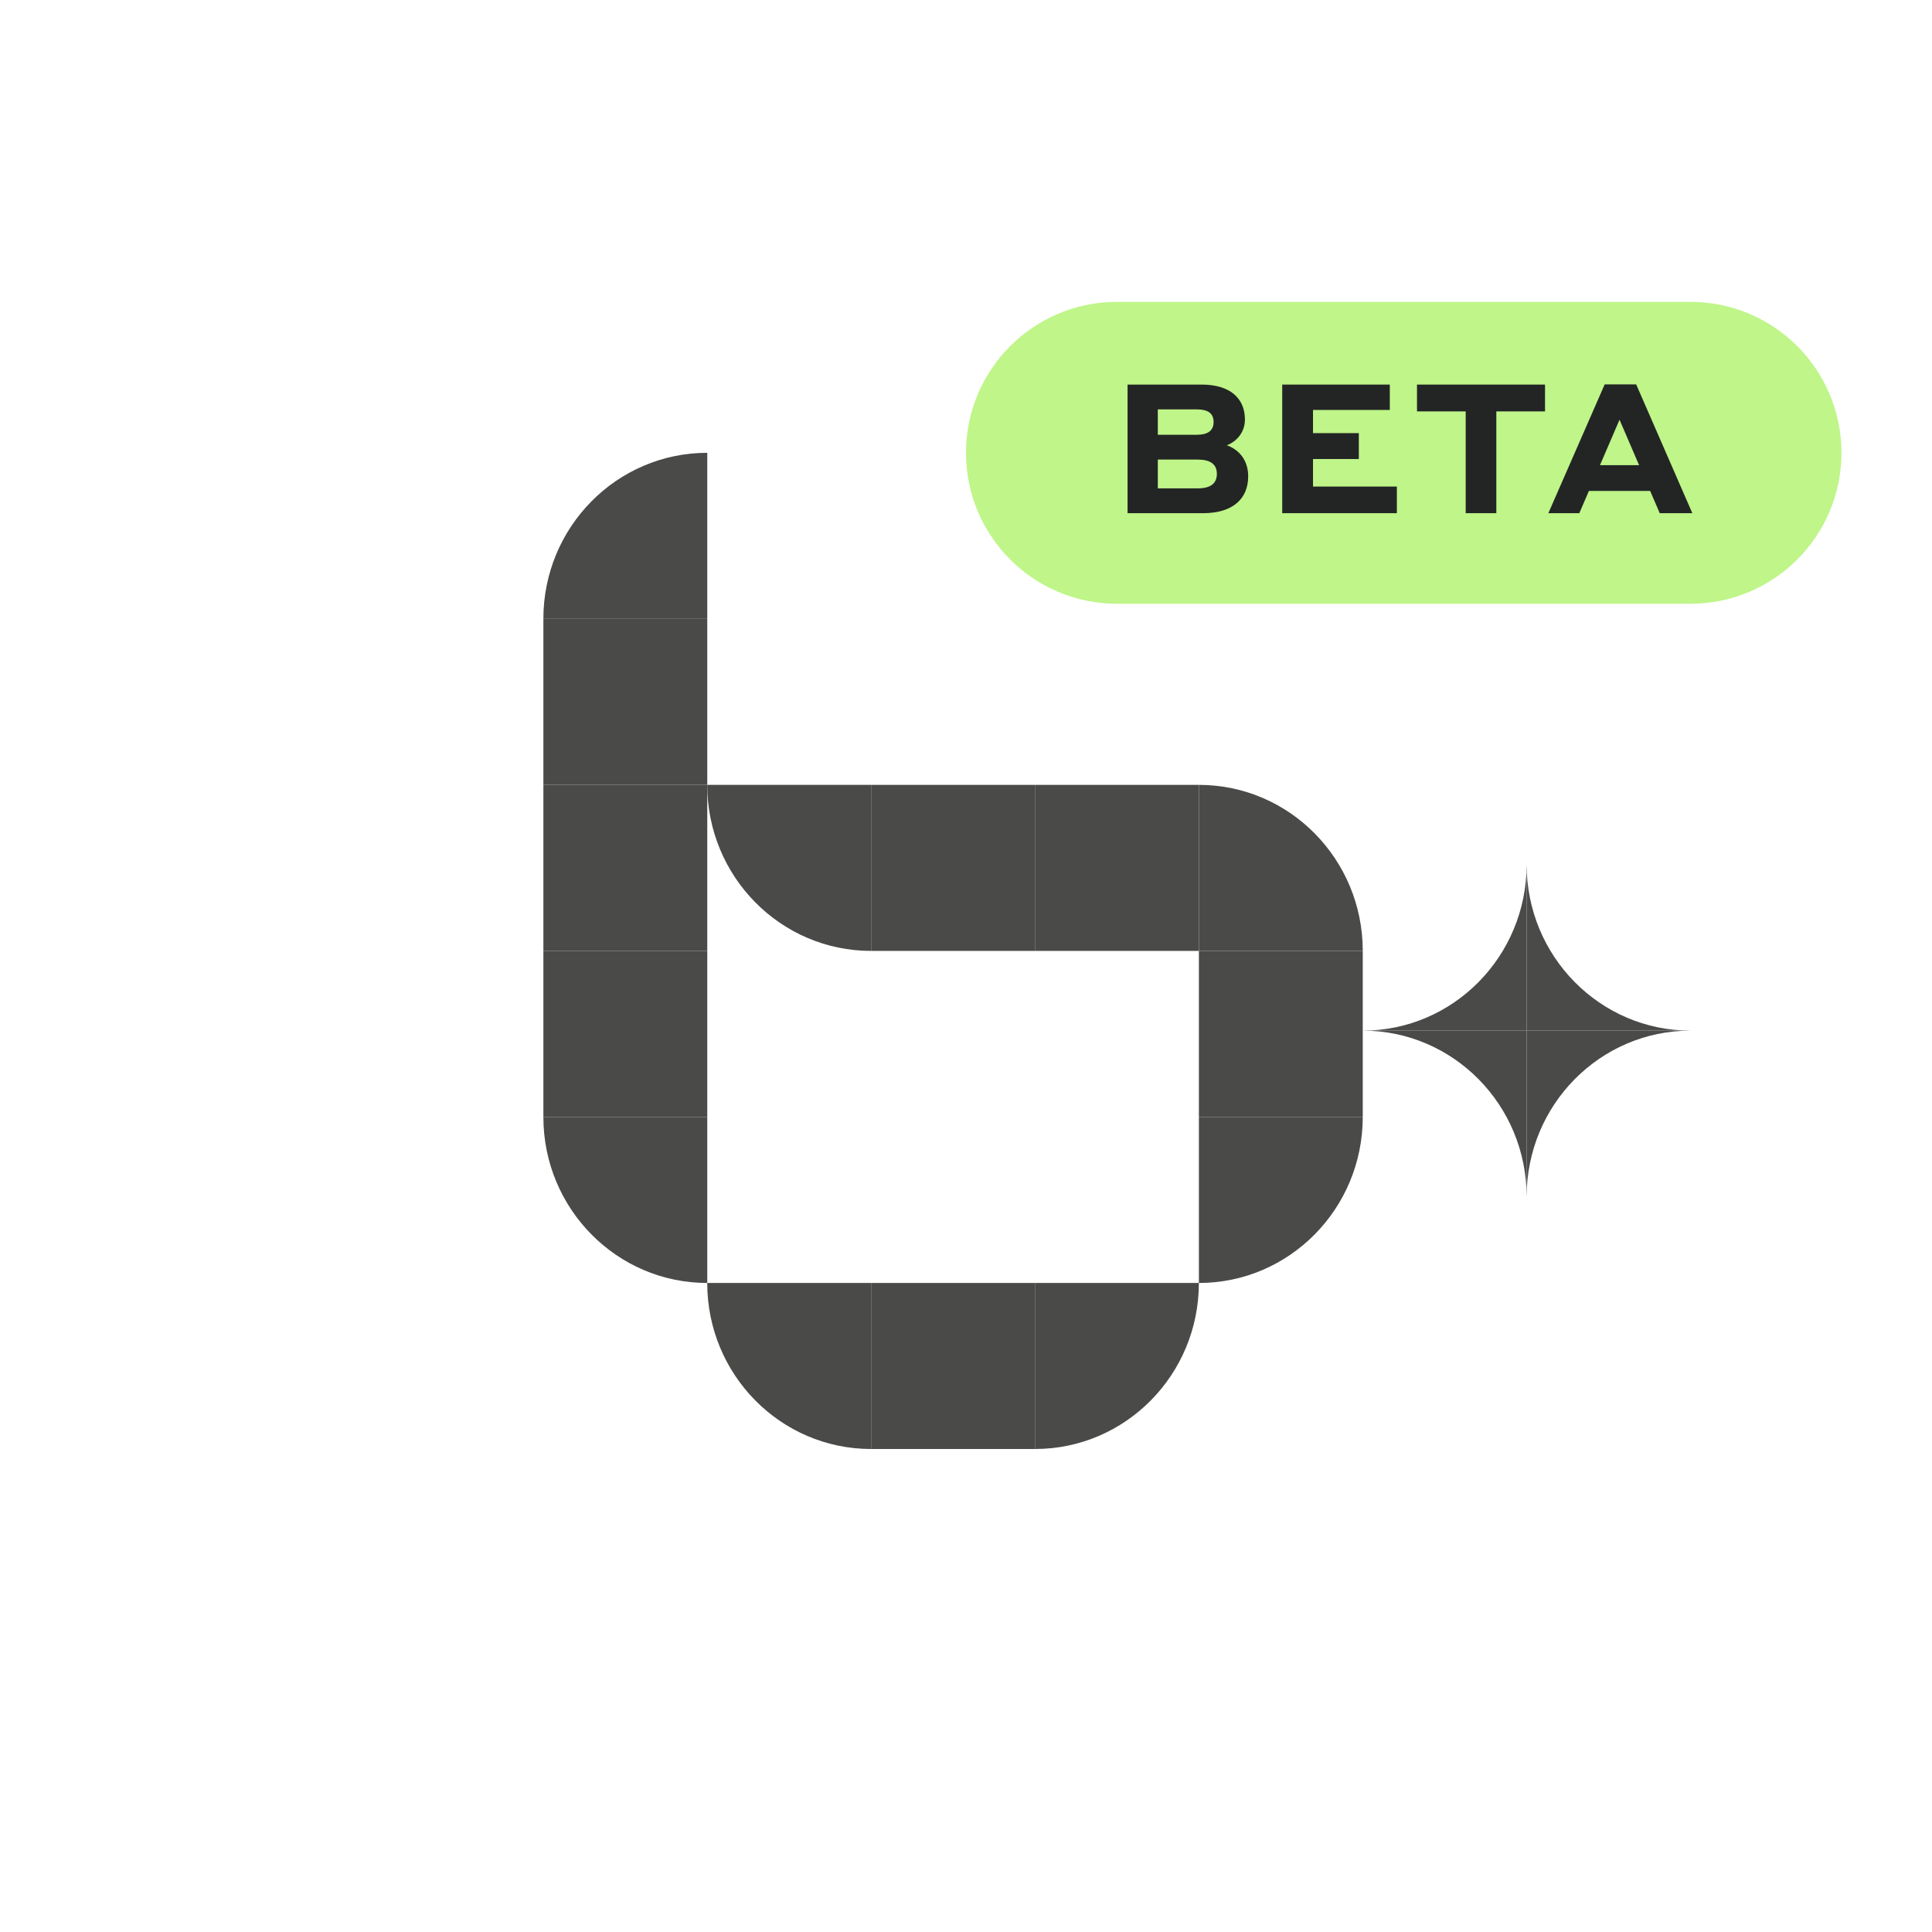
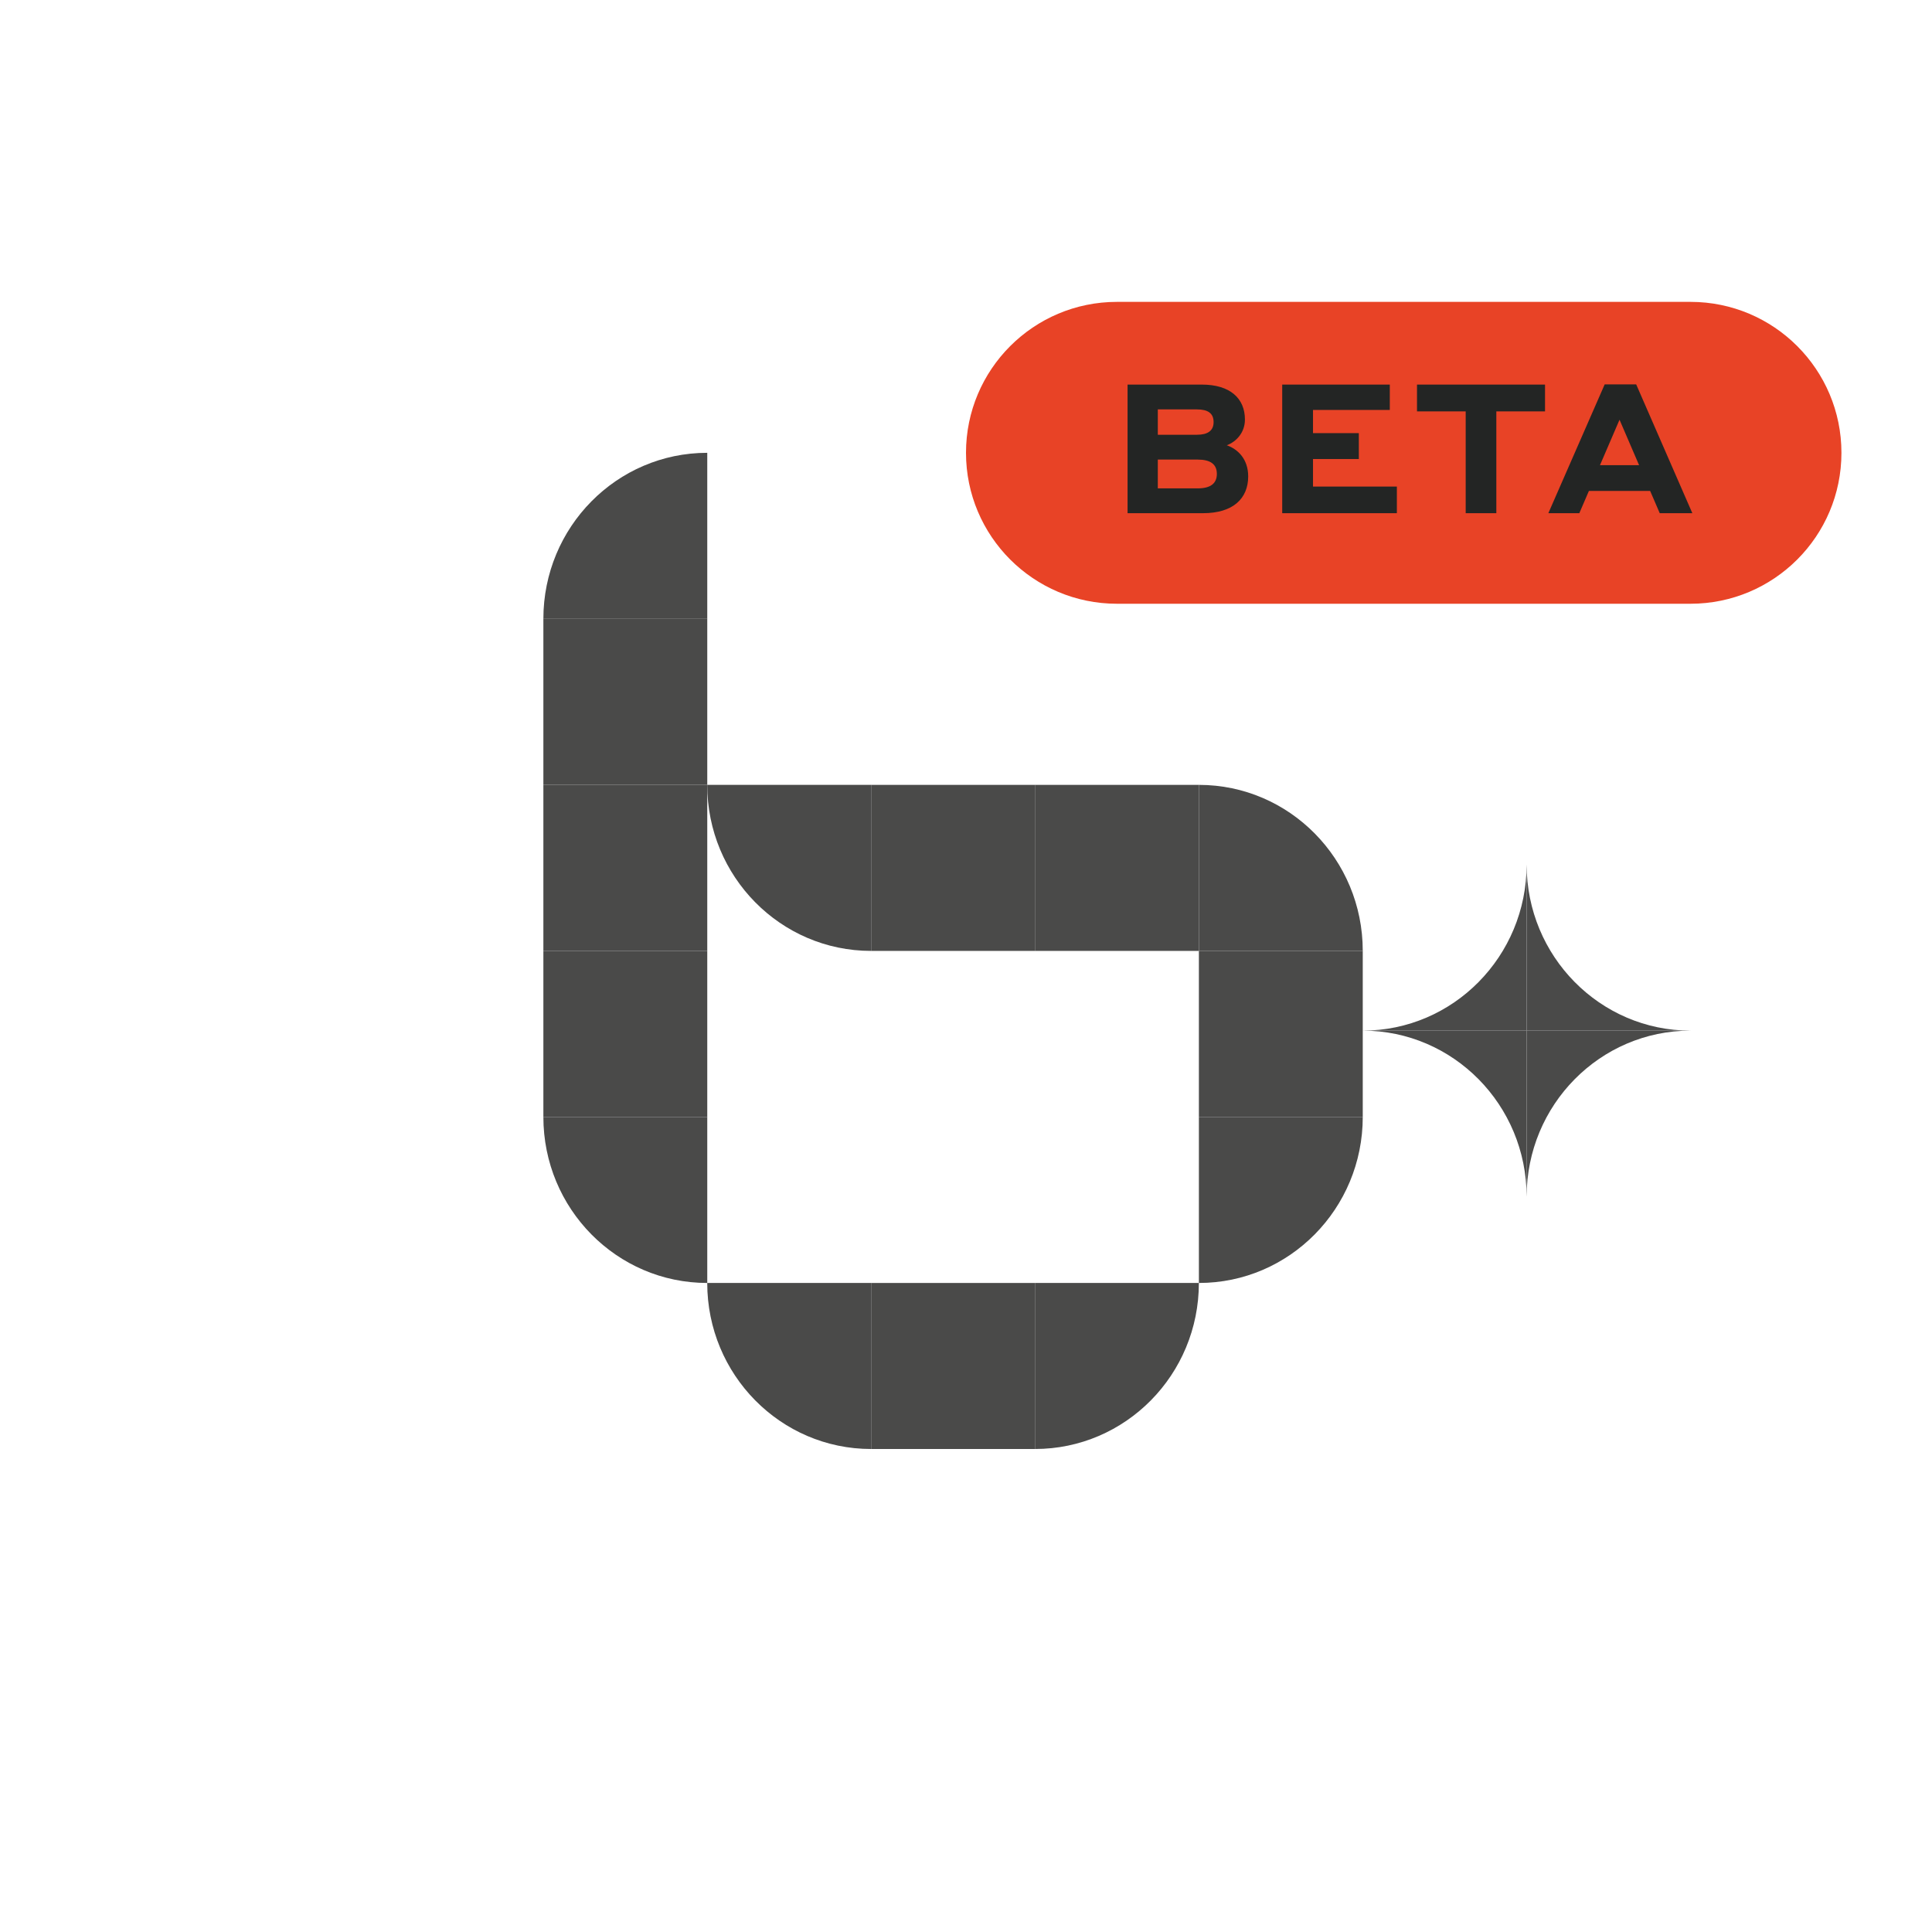
<svg xmlns="http://www.w3.org/2000/svg" width="100%" height="100%" viewBox="0 0 64 64" fill="none">
  <path d="M34.286 48V42.5H28.857V48H34.286Z" fill="#4A4A49" />
  <path d="M23.429 26V20.5H18V26H23.429Z" fill="#4A4A49" />
  <path d="M23.429 31.5V26H18V31.5H23.429Z" fill="#4A4A49" />
  <path d="M23.429 37V31.5H18V37H23.429Z" fill="#4A4A49" />
  <path d="M34.286 31.5V26H28.857V31.5H34.286Z" fill="#4A4A49" />
  <path d="M39.714 31.5V26H34.285V31.5H39.714Z" fill="#4A4A49" />
  <path d="M45.143 37V31.5H39.715V37H45.143Z" fill="#4A4A49" />
  <path d="M23.429 15V20.5H18C18 17.462 20.43 15 23.429 15Z" fill="#4A4A49" />
  <path d="M56.001 34.141C53.003 34.141 50.572 36.603 50.572 39.641V34.141H56.001Z" fill="#4A4A49" />
  <path d="M45.143 34.141C48.141 34.141 50.571 36.603 50.571 39.641V34.141H45.143Z" fill="#4A4A49" />
  <path d="M45.143 34.141C48.141 34.141 50.571 31.678 50.571 28.641V34.141H45.143Z" fill="#4A4A49" />
  <path d="M56.001 34.141C53.003 34.141 50.572 31.678 50.572 28.641V34.141H56.001Z" fill="#4A4A49" />
  <path d="M45.143 31.5H39.715V26C42.713 26 45.143 28.462 45.143 31.5Z" fill="#4A4A49" />
  <path d="M23.428 26H28.856V31.5C25.858 31.5 23.428 29.038 23.428 26Z" fill="#4A4A49" />
  <path d="M39.715 42.5V37H45.143C45.143 40.038 42.713 42.5 39.715 42.5Z" fill="#4A4A49" />
  <path d="M39.714 42.5H34.285V48C37.283 48 39.714 45.538 39.714 42.5Z" fill="#4A4A49" />
  <path d="M23.428 42.5H28.856V48C25.858 48 23.428 45.538 23.428 42.5Z" fill="#4A4A49" />
  <path d="M18 37H23.429V42.5C20.43 42.5 18 40.038 18 37Z" fill="#4A4A49" />
-   <path d="M56 10H37C34.239 10 32 12.239 32 15C32 17.761 34.239 20 37 20H56C58.761 20 61 17.761 61 15C61 12.239 58.761 10 56 10Z" fill="#BFF589" />
+   <path d="M56 10H37C34.239 10 32 12.239 32 15C32 17.761 34.239 20 37 20H56C58.761 20 61 17.761 61 15C61 12.239 58.761 10 56 10Z" fill="#e84326" />
  <path d="M37.352 17H39.854C40.838 17 41.348 16.52 41.348 15.782C41.348 15.212 41.012 14.882 40.64 14.75C40.946 14.636 41.24 14.336 41.24 13.898C41.24 13.196 40.748 12.74 39.812 12.74H37.352V17ZM39.65 13.562C40.01 13.562 40.202 13.688 40.202 13.982C40.202 14.27 40.004 14.402 39.65 14.402H38.354V13.562H39.65ZM39.674 15.224C40.1 15.224 40.31 15.38 40.31 15.698C40.31 16.016 40.1 16.178 39.674 16.178H38.354V15.224H39.674Z" fill="#232524" />
  <path d="M42.475 17H46.273V16.118H43.495V15.206H45.013V14.348H43.495V13.58H46.039V12.74H42.475V17Z" fill="#232524" />
  <path d="M46.94 13.628H48.553V17H49.568V13.628H51.181V12.74H46.94V13.628Z" fill="#232524" />
  <path d="M54.981 17H56.061L54.201 12.734H53.157L51.291 17H52.317L52.635 16.262H54.663L54.981 17ZM53.001 15.41L53.649 13.904L54.297 15.41H53.001Z" fill="#232524" />
</svg>
